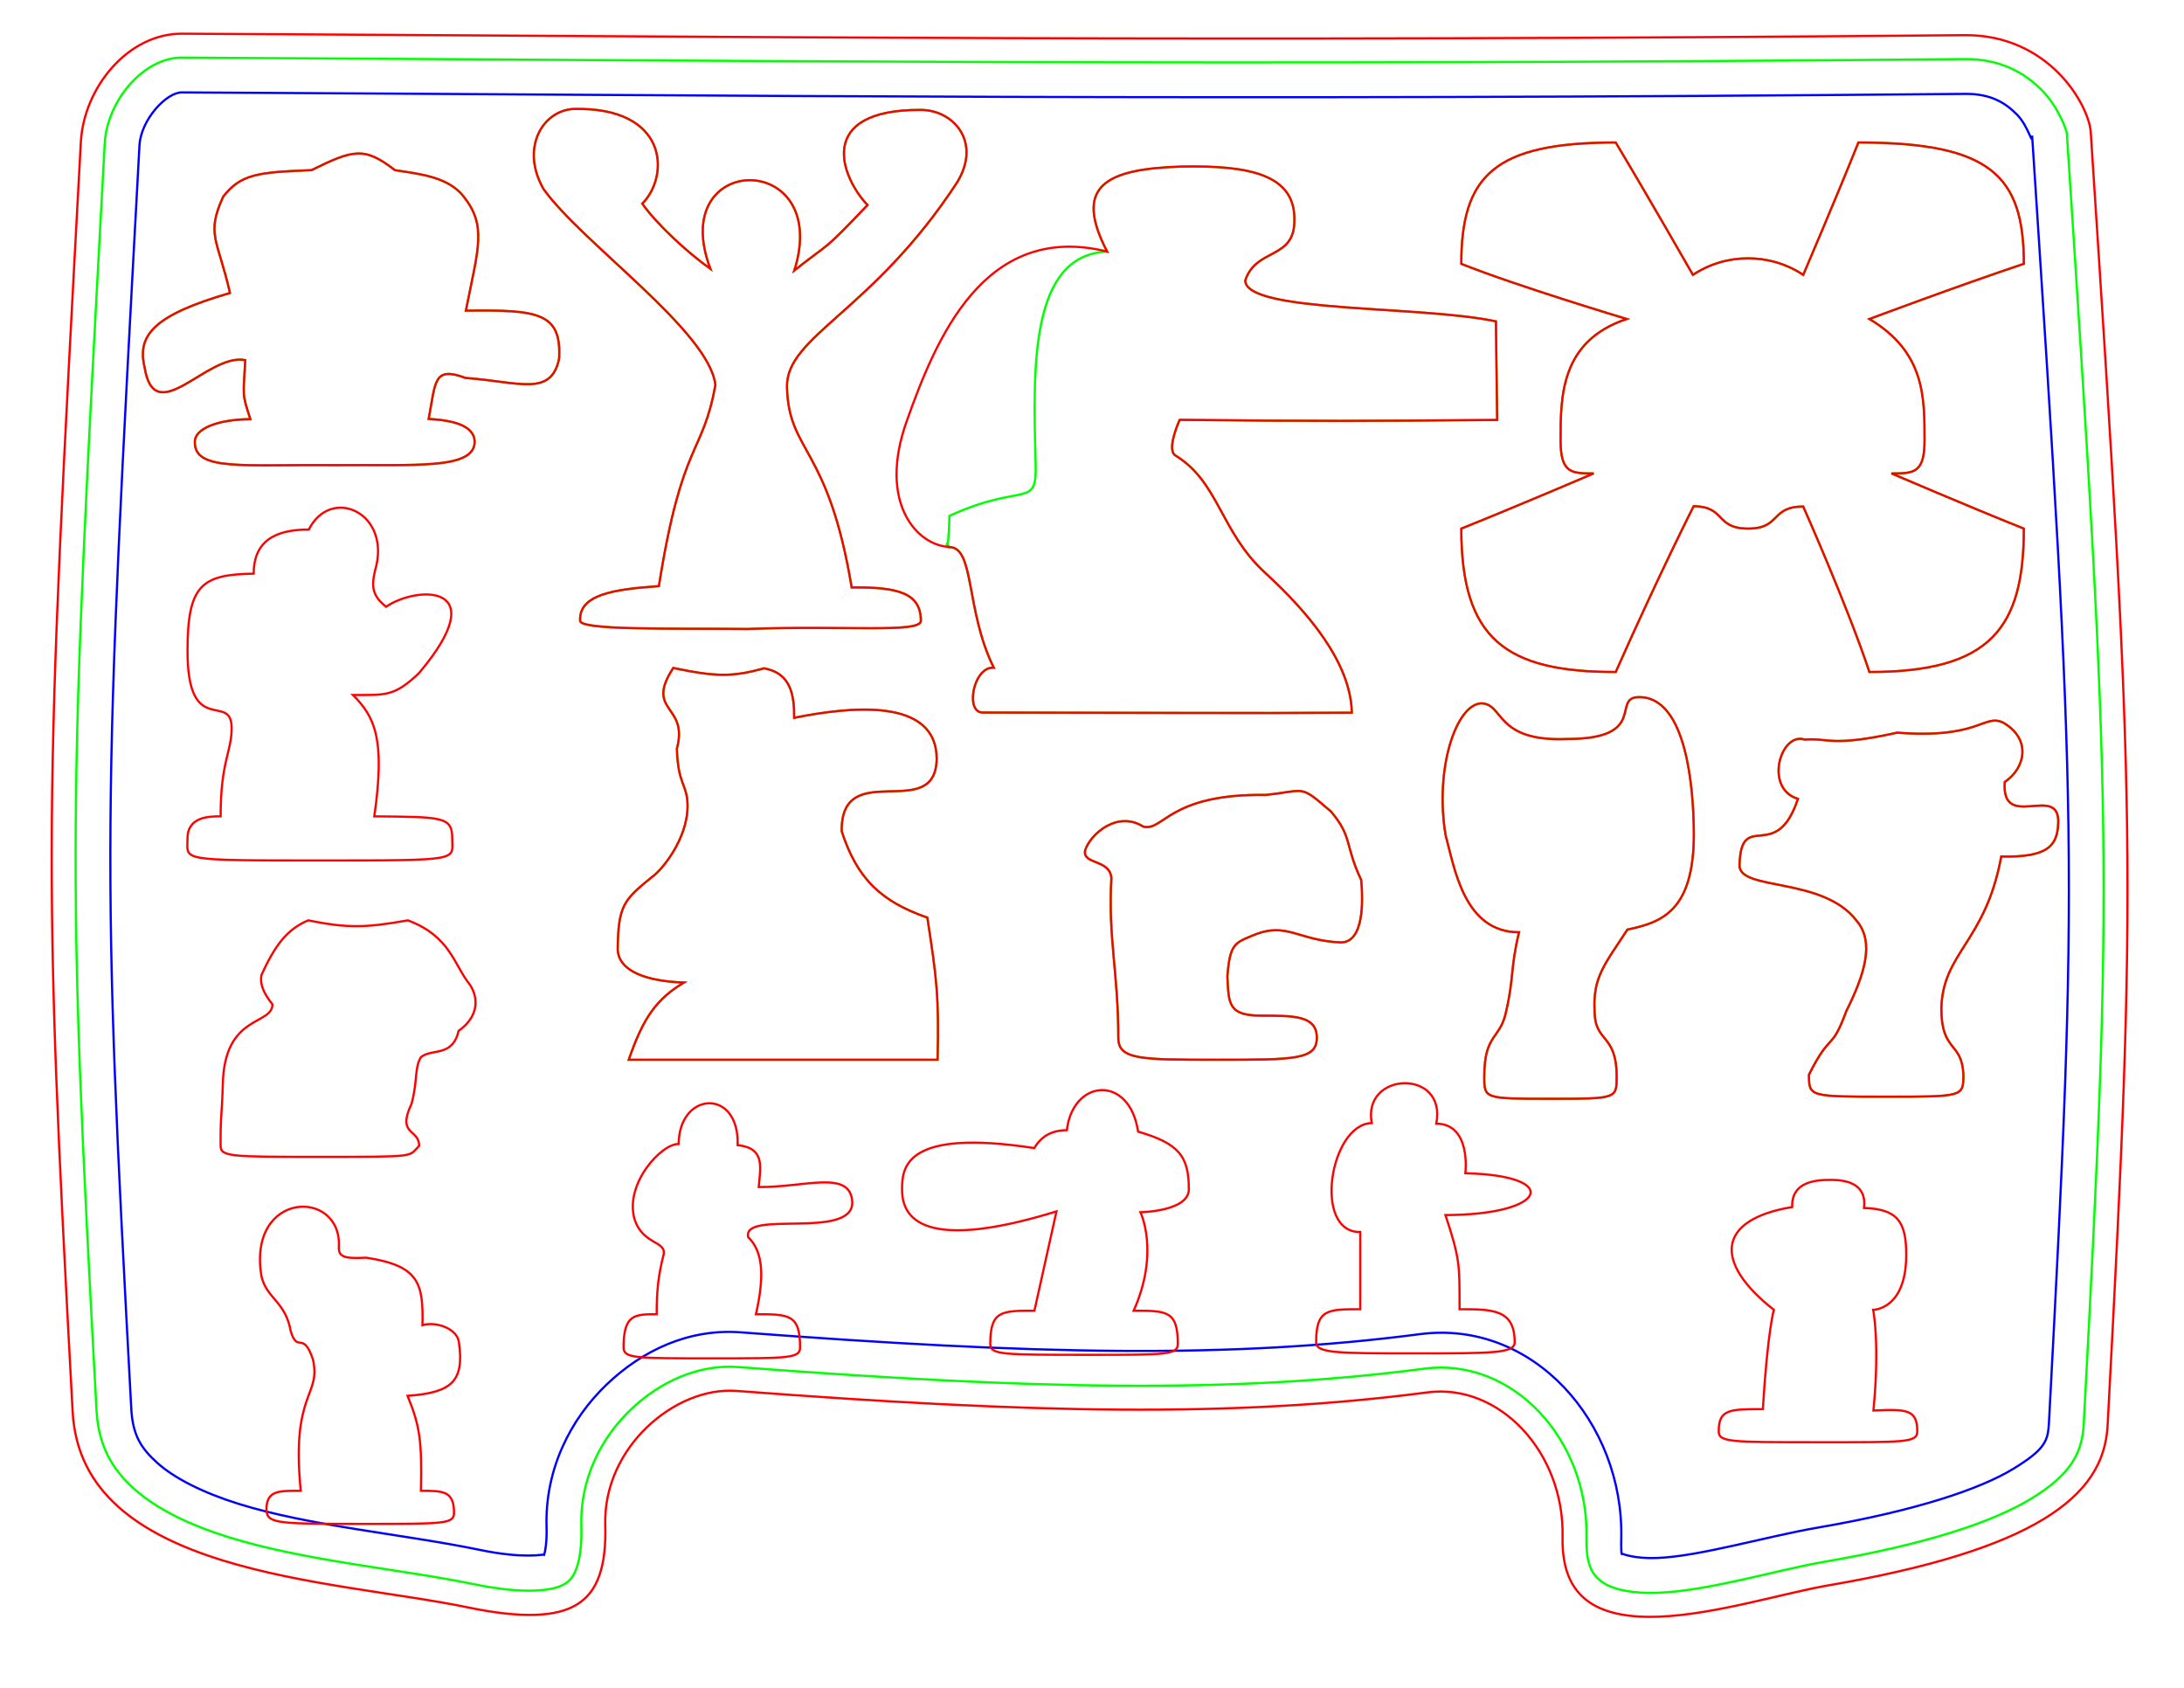
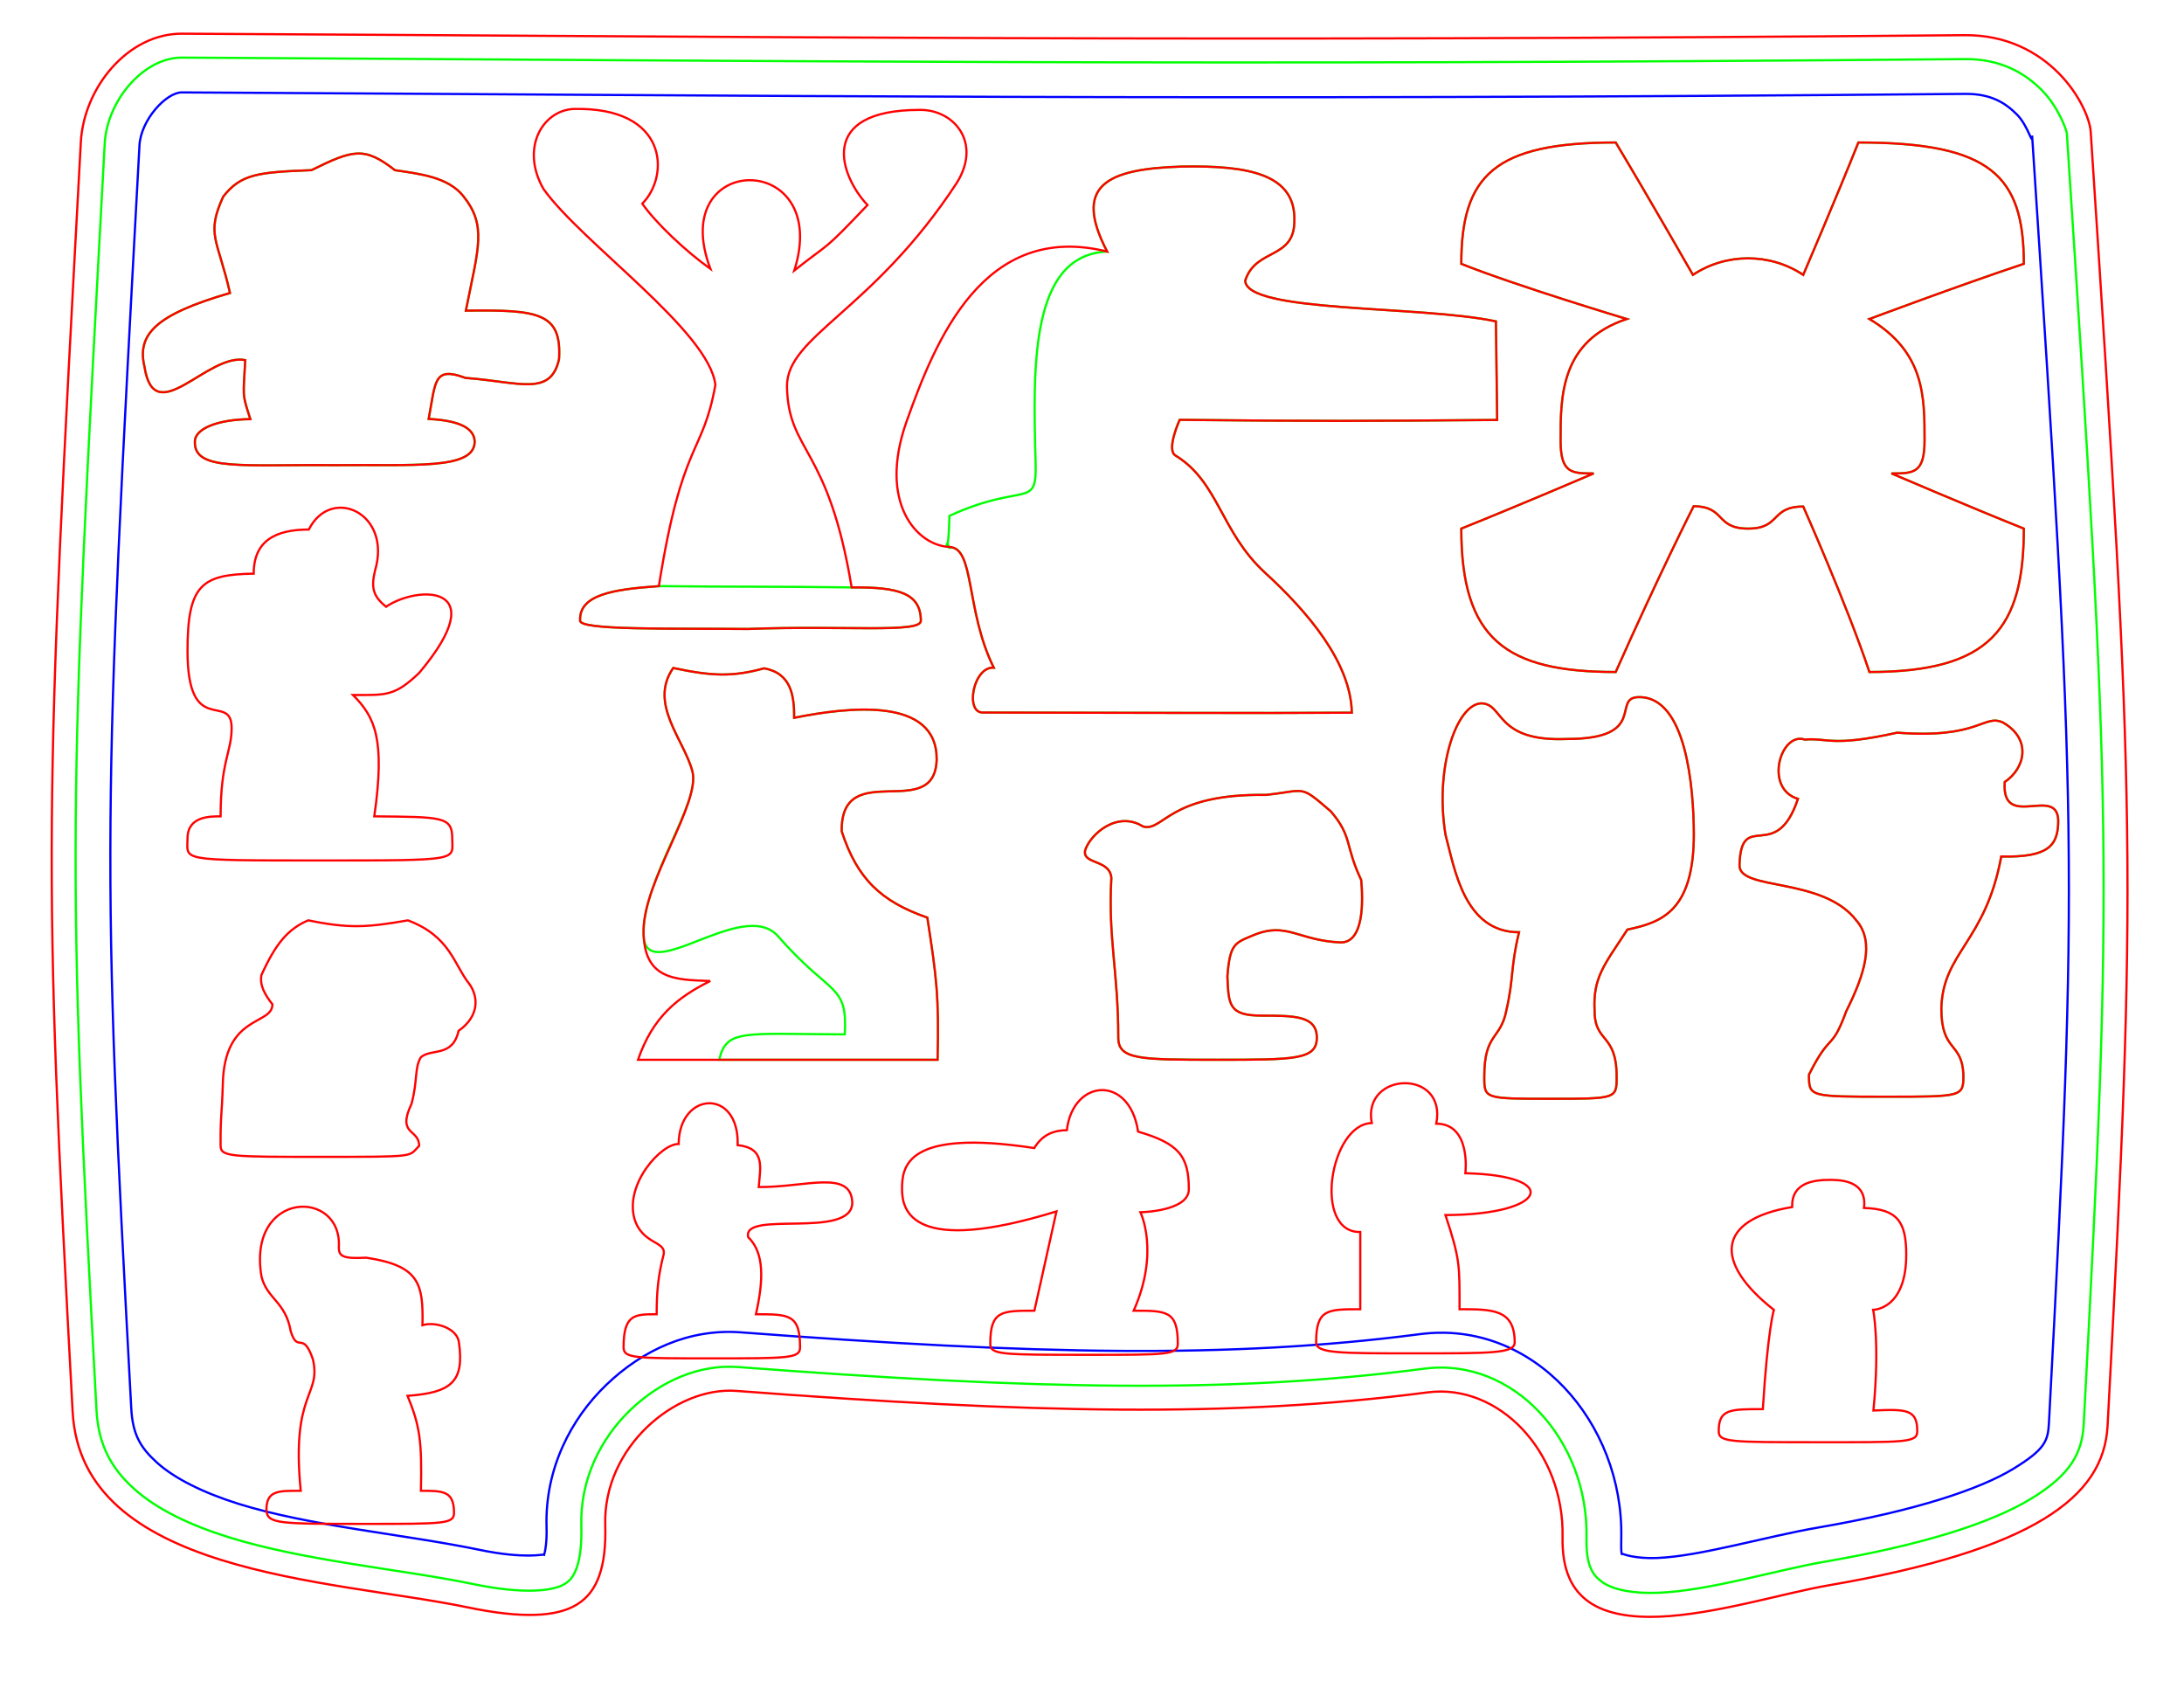
<svg xmlns="http://www.w3.org/2000/svg" width="1056" height="816" id="svg2985" version="1.1" style="enable-background:new">
  <defs id="defs2987">
    <filter style="color-interpolation-filters:sRGB" id="filter5322">
      <feBlend mode="lighten" in2="BackgroundImage" id="feBlend5324" />
    </filter>
  </defs>
  <g id="layer3" style="display:inline">
    <text xml:space="preserve" style="font-style:normal;font-variant:normal;font-weight:normal;font-stretch:normal;font-size:12.8px;line-height:0%;font-family:Helvetica;-inkscape-font-specification:'Helvetica, Normal';text-align:start;letter-spacing:0px;word-spacing:0px;writing-mode:lr-tb;text-anchor:start;fill:#000000;fill-opacity:1;stroke:none;stroke-width:1.067px;stroke-linecap:butt;stroke-linejoin:miter;stroke-opacity:1" x="105.6" y="163.2" id="text5079">
      <tspan id="tspan5081" x="105.6" y="163.2" style="font-size:16px;line-height:1.25;stroke-width:1.067px"> </tspan>
    </text>
    <path style="fill:none;fill-rule:evenodd;stroke:#0000ff;stroke-width:1px;stroke-linecap:butt;stroke-linejoin:miter;stroke-opacity:1" id="path4191" d="M 526.08,-102.551 C 506.489,-101.96 476.865,-93.292 452.797,-89.373 408.151,-82.103 379.313,-72.488 364.48,-63.629 349.648,-54.77 348.615,-50.924 348.109,-42.762 332.531,208.873 333.053,228.898 350.65,539.67 350.337,534.143 352.199,543.912 357.459,549.273 362.719,554.635 369.212,558.79 380.791,558.785 721.155,558.649 929.712,562.878 1187.918,566.502 1194.89,566.6 1206.549,554.262 1207.275,542.715 1226.447,237.949 1227.307,221.471 1215.984,-28.775 1215.446,-40.676 1212.004,-46.634 1204.389,-53.607 1196.774,-60.581 1183.884,-67.265 1167.748,-72.459 1135.477,-82.846 1092.719,-86.878 1058.66,-94.258 1038.676,-98.588 1030,-96.413 1029.656,-96.615 1029.139,-94.92 1028.351,-90.813 1028.49,-84.023 1029.025,-57.869 1017.062,-35.243 1000.773,-19.93 984.485,-4.616 963.335,5.173 939.758,3.18 806.843,-8.058 718.342,-10.773 632.465,-0.314 581.127,5.936 540.598,-41.15 542.133,-93.373 542.411,-102.851 541.746,-100.413 541.559,-100.545 541.371,-100.677 535.876,-102.846 526.08,-102.551 Z" transform="matrix(-1.068259,0.00932256,-0.00932256,-1.068259,1362.178,638.7709)" />
  </g>
  <g id="layer2" style="display:inline">
    <path style="fill:none;stroke:#00ff00;stroke-width:1.067px;stroke-linecap:butt;stroke-linejoin:miter;stroke-opacity:1" d="M 653.636,344.544 C 605.241,344.886 544.309,344.517 475.116,344.474 466.497,344.469 470.615,322.169 480.502,322.783 466.774,294.972 471.012,263.306 458.913,264.787 456.562,257.518 458.408,274.461 459.091,249.377 495.544,232.722 501.378,246.707 500.736,223.686 499.425,176.774 498.126,123.293 535.331,121.612 518.733,89.757 534.797,81.673 571.236,80.523 604.099,79.874 626.356,84.325 625.873,106.568 625.924,125.699 607.313,119.691 602.107,135.59 602.217,151.295 686.659,147.565 723.309,155.365 L 723.91,203.02 C 661.313,203.563 634.834,203.675 570.399,202.961 570.399,202.961 563.778,217.404 568.335,220.192 589.397,233.077 590.07,257.056 611.736,276.937 632.388,295.887 653.137,320.262 653.636,344.544 Z" id="path3892-3" />
-     <path style="fill:none;stroke:#00ff00;stroke-width:1.067px;stroke-linecap:butt;stroke-linejoin:miter;stroke-opacity:1" d="M 304.009,512.348 C 311.12,491.726 317.549,482.953 330.676,475.015 313.638,474.42 299.14,470.031 298.676,459.015 298.951,437.774 301.501,435.187 315.058,424.128 319.905,420.913 332.454,405.681 332.454,389.681 332.454,379.015 327.757,379.737 327.298,361.906 333.134,340.378 311.571,344.459 325.521,322.935 346.368,327.239 353.919,327.36 369.502,323.091 382.662,325.526 384.009,336.348 384.009,347.015 410.676,341.681 453.041,336.854 452.907,367.108 452.135,398.205 406.448,365.695 406.986,401.909 414.454,424.855 425.981,435.823 448.39,443.619 452.848,472.695 454.071,481.188 453.343,512.348 394.676,512.348 357.343,512.348 304.009,512.348 Z" id="path3947-7" />
    <path style="fill:none;stroke:#00ff00;stroke-width:1.067px;stroke-linecap:butt;stroke-linejoin:miter;stroke-opacity:1" d="M 161.358,224.883 C 117.759,224.467 93.876,227.904 94.232,213.639 94.07,207.219 105.317,202.77 121.051,202.632 116.98,189.988 117.634,192.315 118.587,174.084 100.256,170.501 74.763,208.337 69.876,177.373 66.223,161.897 74.629,152.275 111.209,141.639 105.274,115.519 99.507,113.553 107.921,95.062 116.458,84.184 124.558,83.243 150.587,82.262 170.879,72.255 176.244,70.818 190.943,82.262 202.78,84.07 216.524,85.448 224.009,94.795 235.51,109.155 231.314,119.698 225.254,150.173 260.631,149.692 271.607,151.266 270.32,173.551 266.346,191.935 251.098,184.608 225.076,182.706 209.547,176.917 210.679,184.407 207.283,202.513 218.581,203.189 229.392,205.474 229.52,213.639 229.246,227.25 199.973,224.475 161.358,224.883 Z" id="path3953-2" />
-     <path style="fill:none;stroke:#00ff00;stroke-width:1.067px;stroke-linecap:butt;stroke-linejoin:miter;stroke-opacity:1" d="M 361.572,304.074 C 324.17,303.725 279.568,304.814 280.502,299.915 280.025,287.552 296.362,284.898 318.58,283.364 329.89,212.146 339.763,220.505 345.906,186.067 342.918,160.057 281.322,117.426 262.809,91.377 251.606,71.821 262.134,53.62 277.124,52.673 323.296,51.484 323.903,85.062 310.57,98.446 316.869,107.511 331.137,121.141 343.498,129.973 321.913,72.963 402.552,72.407 384.07,130.77 402.305,116.306 397.1,122.625 419.461,99.129 406.42,85.342 394.334,53.034 444.938,53.126 461.187,53.017 474.799,68.795 462.685,88.316 421.99,150.518 380.531,162.301 380.52,186.735 381.132,219.084 400.386,214.981 411.794,283.989 434.837,283.755 445.247,286.923 445.256,300.179 445.066,306.176 408.301,302.313 361.572,304.074 Z" id="path3955-2" />
+     <path style="fill:none;stroke:#00ff00;stroke-width:1.067px;stroke-linecap:butt;stroke-linejoin:miter;stroke-opacity:1" d="M 361.572,304.074 C 324.17,303.725 279.568,304.814 280.502,299.915 280.025,287.552 296.362,284.898 318.58,283.364 358.793,283.806 371.901,283.461 411.794,283.989 434.837,283.755 445.247,286.923 445.256,300.179 445.066,306.176 408.301,302.313 361.572,304.074 Z" id="path3955-2" />
    <path style="fill:none;stroke:#00ff00;stroke-width:1.067px;stroke-linecap:butt;stroke-linejoin:miter;stroke-opacity:1" d="M 588.714,512.344 C 551.381,512.344 540.714,512.344 540.714,501.677 540.717,470.003 535.722,453.475 537.369,424.501 536.717,415.271 523.109,418.094 524.714,411.011 527.248,403.227 540.241,391.773 552.694,399.569 562.658,402.271 564.759,383.622 612.112,384.294 631.973,382.191 628.102,379.057 643.522,392.301 654.006,404.566 650.161,408.535 658.165,425.423 659.032,434.777 659.761,455.864 648.131,455.62 627.571,454.689 622.129,445.415 605.998,452.15 597.181,455.831 594.679,456.087 593.469,472.019 594.047,485.677 594.047,491.011 610.047,491.011 625.813,491.044 636.714,491.011 636.714,501.677 636.714,512.344 626.047,512.344 588.714,512.344 Z" id="path3957-9" />
    <path style="fill:none;stroke:#00ff00;stroke-width:1.067px;stroke-linecap:butt;stroke-linejoin:miter;stroke-opacity:1" d="M 749.676,531.206 C 717.676,531.206 717.676,531.206 717.676,520.539 717.676,499.206 725.567,502.815 728.343,488.539 732.013,472.628 730.274,468.144 734.484,450.703 707.817,450.703 703.254,419.456 698.964,403.708 693.631,371.708 704.007,340.925 715.98,340.042 727.28,339.862 722.55,358.678 757.464,357.264 797.531,357.34 778.803,336.983 792.536,337.025 815.47,336.907 818.911,380.972 819.009,403.206 819.009,440.539 803.418,445.946 786.879,449.408 775.851,466.331 770.194,472.365 771.009,488.539 771.009,504.539 781.676,499.206 781.676,520.539 781.676,531.206 781.676,531.206 749.676,531.206 Z" id="path3959-8" />
    <path id="path3961-7" d="M 874.676,519.539 C 885.343,498.206 885.343,508.872 892.738,488.804 901.343,471.539 906.676,455.539 897.641,445.057 881.261,423.664 840.494,430.89 841.088,418.145 841.875,390.7 858.676,418.206 869.343,386.206 852.747,381.192 861.01,353.612 872.638,357.546 883.937,356.611 885.274,361.308 917.343,354.206 957.033,357.298 959.176,345.069 968.384,349.26 982.267,357.061 979.489,371.2 969.33,378.059 967.592,402.245 995.764,378.584 995.19,397.65 994.858,408.705 990.497,414.626 967.638,414.077 960.009,455.539 939.349,460.299 938.676,487.539 938.676,508.872 948.65,503.368 949.343,519.539 949.343,530.206 949.343,530.206 912.009,530.206 874.676,530.206 874.676,530.206 874.676,519.539 Z" style="fill:none;stroke:#00ff00;stroke-width:1.067px;stroke-linecap:butt;stroke-linejoin:miter;stroke-opacity:1" />
    <path style="fill:none;stroke:#00ff00;stroke-width:1.067px;stroke-linecap:butt;stroke-linejoin:miter;stroke-opacity:1" d="M 706.565,255.549 C 733.232,244.882 770.565,228.882 770.565,228.882 759.898,228.882 754.565,228.882 754.565,212.882 754.565,191.549 754.565,164.882 786.565,154.215 786.565,154.215 733.232,138.215 706.565,127.549 706.565,84.882 722.565,68.882 781.232,68.882 797.232,95.549 818.565,132.882 818.565,132.882 834.565,122.215 855.898,122.215 871.898,132.882 871.898,132.882 887.898,95.549 898.565,68.882 962.565,68.882 978.565,84.882 978.565,127.549 946.565,138.215 903.898,154.215 903.898,154.215 930.565,170.215 930.565,191.549 930.565,212.882 930.565,228.882 925.232,228.882 914.565,228.882 914.565,228.882 951.898,244.882 978.565,255.549 978.565,303.549 962.565,324.882 903.898,324.882 893.232,292.882 871.898,244.882 871.898,244.882 855.898,244.882 861.232,255.549 845.232,255.549 829.232,255.549 834.565,244.882 818.909,244.732 818.909,244.732 802.565,276.882 781.232,324.882 727.898,324.882 706.565,308.882 706.565,255.549 Z" id="path3963-5" />
    <path style="display:inline;fill:none;fill-rule:evenodd;stroke:#00ff00;stroke-width:1px;stroke-linecap:butt;stroke-linejoin:miter;stroke-opacity:1;enable-background:new" id="path4187" d="M 525.605,-118.293 C 502.55,-117.597 472.094,-108.473 450.266,-104.918 404.623,-97.485 374.237,-87.801 356.404,-77.15 338.572,-66.5 333.198,-56.811 332.389,-43.736 316.805,207.98 317.327,229.762 334.926,540.561 334.99,541.701 338.517,552.457 346.217,560.305 353.917,568.152 364.809,574.542 380.797,574.535 721.028,574.399 929.438,578.623 1187.697,582.248 1205.031,582.491 1221.776,563.072 1222.994,543.703 1242.167,238.925 1243.045,220.834 1231.719,-29.486 1231.002,-45.321 1225.158,-55.942 1215.023,-65.223 1204.889,-74.503 1189.963,-81.854 1172.572,-87.451 1137.791,-98.647 1094.283,-102.654 1061.996,-109.65 1039.012,-114.631 1025.692,-113.148 1020.553,-110.006 1017.983,-108.435 1016.449,-106.658 1014.979,-102.607 1013.508,-98.557 1012.57,-92.215 1012.744,-83.701 1013.176,-62.567 1003.483,-44.093 989.986,-31.404 976.49,-18.716 958.948,-11.003 941.086,-12.514 807.8,-23.783 718.054,-26.604 630.562,-15.949 590.409,-11.059 556.582,-48.908 557.875,-92.91 558.255,-105.857 555.251,-110.166 550.625,-113.422 545.999,-116.678 537.133,-118.641 525.605,-118.293 Z" transform="matrix(-1.068259,0.00932256,-0.00932256,-1.068259,1362.178,638.7709)" />
+     <path transform="translate(0,-240)" id="path4326" d="M 347.734,752.356 C 351.31,737.39 359.281,739.888 408.47,740.082 409.851,715.212 401.749,721.899 376.273,692.707 359.212,673.156 311.423,718.345 311.167,691.54 310.91,664.735 338.801,628.232 334.789,612.914 330.777,597.596 313.494,580.245 325.511,562.942 344.069,566.853 353.91,567.367 369.492,563.099 382.652,565.534 384,576.356 384,587.022 410.667,581.689 453.032,576.862 452.897,607.116 452.125,638.213 406.439,605.702 406.976,641.916 414.445,664.862 425.971,675.831 448.381,683.627 452.839,712.703 454.061,721.195 453.333,752.356 Z" style="display:inline;fill:none;stroke:#00ff00;stroke-width:1.056;stroke-linecap:butt;stroke-linejoin:miter;stroke-miterlimit:4;stroke-dasharray:none;stroke-opacity:1;enable-background:new" />
  </g>
  <g id="layer1" transform="translate(0,-240)" style="display:inline">
    <path style="fill:none;stroke:#ff0000;stroke-width:1.056;stroke-linecap:butt;stroke-linejoin:miter;stroke-miterlimit:4;stroke-dasharray:none;stroke-opacity:1" d="M 653.627,584.552 C 605.232,584.893 544.3,584.525 475.107,584.481 466.488,584.476 470.605,562.176 480.493,562.791 466.764,534.979 471.48,504.94 459.029,504.42 443.332,503.764 424.403,483.007 438.359,443.74 452.316,404.474 475.611,346.871 535.321,361.619 518.723,329.765 534.788,321.68 571.227,320.531 604.09,319.882 626.347,324.333 625.864,346.575 625.915,365.706 607.303,359.699 602.098,375.598 602.208,391.302 686.649,387.572 723.3,395.373 L 723.9,443.028 C 661.304,443.57 634.825,443.683 570.389,442.969 570.389,442.969 563.769,457.412 568.326,460.2 589.387,473.084 590.061,497.064 611.727,516.945 632.378,535.894 653.128,560.269 653.627,584.552 Z" id="path3892" />
    <path style="fill:none;stroke:#ff0000;stroke-width:1.056;stroke-linecap:butt;stroke-linejoin:miter;stroke-miterlimit:4;stroke-dasharray:none;stroke-opacity:1" d="M 526.819,895 C 484.152,895 478.819,895 478.819,889.667 478.819,873.667 484.152,873.667 500.152,873.667 L 510.819,825.667 C 441.485,847 436.152,825.667 436.152,815 436.152,804.333 437.574,785.489 500.094,795.04 504.096,788.363 509.631,786.495 515.841,786.371 518.776,761.509 546.168,759.391 550.285,787.087 570.093,792.868 574.819,799 574.819,815 574.819,825.667 551.411,826.069 551.411,826.069 551.411,826.069 560.842,845.186 548.152,873.667 564.152,873.667 569.485,873.667 569.485,889.667 569.485,895 564.152,895 526.819,895 Z" id="path3894" />
    <path style="fill:none;stroke:#ff0000;stroke-width:1.056;stroke-linecap:butt;stroke-linejoin:miter;stroke-miterlimit:4;stroke-dasharray:none;stroke-opacity:1" d="M 636.378,888.956 C 636.378,872.956 641.711,872.956 657.711,872.956 657.711,856.956 657.711,846.289 657.711,835.622 634.612,836.026 643.015,783.378 663.268,782.953 658.487,757.881 699.792,756.528 694.454,783.249 711.479,783.26 708.531,807.208 708.531,807.208 755.499,808.318 748.167,827.341 698.901,827.427 706.042,849.04 705.711,851.622 705.711,872.956 721.711,872.956 732.378,872.956 732.378,888.956 732.378,894.289 721.711,894.289 684.378,894.289 647.044,894.289 636.378,894.289 636.378,888.956 Z" id="path3896" />
    <path id="path3922" d="M 301.511,891.378 C 301.511,875.378 306.844,875.378 317.511,875.378 317.511,864.711 318.161,857.02 320.891,846.437 322.127,839.845 310.694,841.811 306.781,829.304 301.951,812.244 319.903,792.757 328.14,793.09 328.311,767.55 357.522,765.876 356.667,793.625 370.137,795.058 367.621,804.29 366.858,813.884 389.503,814.087 411.512,805.19 412.105,821.464 411.836,839.461 358.646,824.775 361.762,838.103 369.6,845.689 369.244,858.667 365.511,875.378 381.511,875.378 386.844,875.378 386.844,891.378 386.844,896.711 381.511,896.711 344.178,896.711 306.844,896.711 301.511,896.711 301.511,891.378 Z" style="fill:none;stroke:#ff0000;stroke-width:1.056;stroke-linecap:butt;stroke-linejoin:miter;stroke-miterlimit:4;stroke-dasharray:none;stroke-opacity:1" />
    <path style="fill:none;stroke:#ff0000;stroke-width:1.056;stroke-linecap:butt;stroke-linejoin:miter;stroke-miterlimit:4;stroke-dasharray:none;stroke-opacity:1" d="M 128.819,970.268 C 128.688,960.372 134.748,960.735 145.414,960.735 140.629,912.671 155.494,915.118 151.281,897.106 146.376,882.861 144.004,894.718 140.557,883.547 138.092,869.234 128.971,867.907 126.427,857.069 119.45,815.357 165.592,814.425 163.832,843.057 163.821,847.349 165.81,848.654 177.055,848.035 202.592,851.919 204.73,860.296 204.272,880.668 210.847,878.713 221.215,882.302 221.913,889.096 224.54,907.838 218.425,913.311 197.06,914.818 203.027,929.444 204.057,936.642 203.524,960.735 214.191,960.735 219.524,960.735 219.524,971.402 219.524,976.735 214.748,976.735 177.414,976.735 134.748,976.735 129.414,976.735 128.819,970.268 Z" id="path3943" />
    <path id="path3945" d="M 879.029,937.252 C 836.363,937.252 831.029,937.252 831.029,931.919 831.029,921.252 836.363,921.252 852.363,921.252 854.714,882.998 857.696,873.252 857.696,873.252 828.532,850.349 829.905,829.632 866.533,823.556 866.196,811.871 876.531,810.322 885.715,810.419 893.273,810.499 902.691,812.566 901.284,823.995 917.429,824.541 921.696,830.586 921.696,846.586 921.696,873.252 905.696,873.252 905.696,873.252 905.696,873.252 909.021,888.911 905.835,921.917 921.696,921.252 927.029,921.252 927.029,931.919 927.029,937.482 921.696,937.252 879.029,937.252 Z" style="fill:none;stroke:#ff0000;stroke-width:1.056;stroke-linecap:butt;stroke-linejoin:miter;stroke-miterlimit:4;stroke-dasharray:none;stroke-opacity:1" />
-     <path style="fill:none;stroke:#ff0000;stroke-width:1.056;stroke-linecap:butt;stroke-linejoin:miter;stroke-miterlimit:4;stroke-dasharray:none;stroke-opacity:1" d="M 304,752.356 C 311.111,731.733 317.539,722.961 330.667,715.022 313.628,714.427 299.131,710.039 298.667,699.022 298.942,677.782 301.492,675.195 315.049,664.136 319.895,660.921 332.444,645.689 332.444,629.689 332.444,619.022 327.747,619.744 327.289,601.914 333.125,580.385 311.562,584.466 325.511,562.942 346.358,567.247 353.91,567.367 369.492,563.099 382.652,565.534 384,576.356 384,587.022 410.667,581.689 453.032,576.862 452.897,607.116 452.125,638.213 406.439,605.702 406.976,641.916 414.445,664.862 425.971,675.831 448.381,683.627 452.839,712.703 454.061,721.195 453.333,752.356 394.667,752.356 357.333,752.356 304,752.356 Z" id="path3947" />
+     <path style="fill:none;stroke:#ff0000;stroke-width:1.056;stroke-linecap:butt;stroke-linejoin:miter;stroke-miterlimit:4;stroke-dasharray:none;stroke-opacity:1" d="M 308.49,752.356 C 315.601,731.733 327.461,722.211 343.417,714.272 326.378,713.677 311.037,713.727 311.167,689.772 311.296,665.818 338.801,628.232 334.789,612.914 330.777,597.596 313.494,580.245 325.511,562.942 344.069,566.853 353.91,567.367 369.492,563.099 382.652,565.534 384,576.356 384,587.022 410.667,581.689 453.032,576.862 452.897,607.116 452.125,638.213 406.439,605.702 406.976,641.916 414.445,664.862 425.971,675.831 448.381,683.627 452.839,712.703 454.061,721.195 453.333,752.356 Z" id="path3947" />
    <path style="fill:none;stroke:#ff0000;stroke-width:1.056;stroke-linecap:butt;stroke-linejoin:miter;stroke-miterlimit:4;stroke-dasharray:none;stroke-opacity:1" d="M 154.667,799.289 C 112,799.289 106.667,799.289 106.667,793.956 106.524,779.775 107.316,779.037 107.733,764.225 108.431,730.175 131.647,735.918 131.733,725.558 128.043,720.877 125.497,716.362 126.4,711.425 133.146,696.521 139.086,689.139 149.051,684.941 168.803,689.001 177.519,688.38 197.227,684.956 217.772,692.674 219.411,706.313 226.933,715.692 231.122,721.514 232.188,730.952 221.723,738.391 218.825,751.291 208.597,746.713 203.467,751.158 200.321,756.562 202.046,762.109 198.992,773.627 191.682,789.041 202.653,785.558 202.667,793.956 197.333,799.289 202.667,799.289 154.667,799.289 Z" id="path3949" />
    <path style="fill:none;stroke:#ff0000;stroke-width:1.056;stroke-linecap:butt;stroke-linejoin:miter;stroke-miterlimit:4;stroke-dasharray:none;stroke-opacity:1" d="M 154.667,656 C 85.333,656 90.667,656 90.667,645.333 90.667,634.667 101.333,634.667 106.667,634.667 106.667,608 111.995,603.607 112,592 112,574.114 90.667,597.333 90.667,554.667 90.667,522.667 97.513,517.757 122.667,517.333 122.667,501.333 133.333,496 149.333,496 160,474.667 189.647,487.899 181.333,515.869 179.378,524.089 180.312,528.19 186.667,533.333 201.684,523.066 239.283,521.815 202.667,565.333 190.669,576.769 186.667,576 170.667,576 181.333,586.667 186.311,597.333 180.978,634.667 213.689,635.022 218.667,634.667 218.667,645.333 218.667,656 224,656 154.667,656 Z" id="path3951" />
    <path style="fill:none;stroke:#ff0000;stroke-width:1.056;stroke-linecap:butt;stroke-linejoin:miter;stroke-miterlimit:4;stroke-dasharray:none;stroke-opacity:1" d="M 161.349,464.89 C 117.749,464.474 93.867,467.911 94.222,453.647 94.061,447.227 105.308,442.777 121.041,442.64 116.971,429.996 117.625,432.322 118.578,414.091 100.246,410.509 74.754,448.344 69.867,417.38 66.213,401.905 74.62,392.283 111.2,381.647 105.265,355.526 99.497,353.561 107.911,335.069 116.449,324.191 124.548,323.25 150.578,322.269 170.87,312.263 176.234,310.825 190.933,322.269 202.771,324.077 216.515,325.456 224,334.803 235.5,349.162 231.304,359.706 225.244,390.18 260.621,389.7 271.597,391.273 270.311,413.558 266.337,431.943 251.088,424.615 225.067,422.714 209.537,416.925 210.67,424.415 207.274,442.521 218.571,443.196 229.382,445.482 229.511,453.647 229.237,467.258 199.963,464.482 161.349,464.89 Z" id="path3953" />
    <path style="fill:none;stroke:#ff0000;stroke-width:1.056;stroke-linecap:butt;stroke-linejoin:miter;stroke-miterlimit:4;stroke-dasharray:none;stroke-opacity:1" d="M 361.563,544.082 C 324.161,543.733 279.559,544.822 280.492,539.922 280.015,527.559 296.352,524.905 318.571,523.372 329.881,452.154 339.754,460.513 345.896,426.074 342.908,400.064 281.313,357.434 262.8,331.384 251.596,311.829 262.125,293.628 277.115,292.681 323.286,291.491 323.894,325.069 310.56,338.453 316.86,347.519 331.128,361.148 343.488,369.98 321.904,312.97 402.543,312.415 384.061,370.777 402.295,356.314 397.09,362.633 419.452,339.137 406.41,325.349 394.325,293.042 444.929,293.133 461.178,293.024 474.79,308.803 462.675,328.324 421.98,390.526 380.522,402.309 380.511,426.742 381.123,459.092 400.377,454.988 411.785,523.997 434.828,523.762 445.238,526.93 445.246,540.186 445.057,546.183 408.292,542.321 361.563,544.082 Z" id="path3955" />
    <path style="fill:none;stroke:#ff0000;stroke-width:1.056;stroke-linecap:butt;stroke-linejoin:miter;stroke-miterlimit:4;stroke-dasharray:none;stroke-opacity:1" d="M 588.705,752.352 C 551.371,752.352 540.705,752.352 540.705,741.685 540.708,710.011 535.713,693.483 537.36,664.509 536.708,655.278 523.099,658.102 524.705,651.018 527.239,643.235 540.232,631.78 552.685,639.577 562.649,642.278 564.75,623.63 612.103,624.301 631.963,622.199 628.093,619.065 643.513,632.308 653.997,644.573 650.152,648.543 658.156,665.431 659.023,674.785 659.752,695.871 648.122,695.627 627.562,694.697 622.12,685.423 605.989,692.157 597.172,695.838 594.669,696.095 593.46,712.027 594.038,725.685 594.038,731.018 610.038,731.018 625.804,731.051 636.705,731.018 636.705,741.685 636.705,752.352 626.038,752.352 588.705,752.352 Z" id="path3957" />
    <path style="fill:none;stroke:#ff0000;stroke-width:1.056;stroke-linecap:butt;stroke-linejoin:miter;stroke-miterlimit:4;stroke-dasharray:none;stroke-opacity:1" d="M 749.667,771.213 C 717.667,771.213 717.667,771.213 717.667,760.547 717.667,739.213 725.557,742.822 728.333,728.547 732.004,712.636 730.265,708.152 734.475,690.71 707.808,690.71 703.245,659.463 698.955,643.716 693.621,611.716 703.998,580.932 715.971,580.05 727.27,579.87 722.541,598.685 757.454,597.272 797.522,597.347 778.793,576.99 792.527,577.033 815.461,576.915 818.902,620.979 819,643.213 819,680.547 803.409,685.954 786.87,689.416 775.842,706.339 770.185,712.373 771,728.547 771,744.547 781.667,739.213 781.667,760.547 781.667,771.213 781.667,771.213 749.667,771.213 Z" id="path3959" />
    <path id="path3961" d="M 874.667,759.547 C 885.333,738.213 885.333,748.88 892.729,728.811 901.333,711.547 906.667,695.547 897.631,685.065 881.251,663.672 840.484,670.898 841.079,658.153 841.866,630.707 858.667,658.213 869.333,626.213 852.738,621.2 861,593.619 872.628,597.553 883.928,596.619 885.264,601.315 917.333,594.213 957.023,597.306 959.166,585.076 968.374,589.267 982.257,597.069 979.48,611.208 969.321,618.066 967.582,642.253 995.755,618.591 995.181,637.658 994.848,648.712 990.487,654.633 967.629,654.085 960,695.547 939.34,700.307 938.667,727.547 938.667,748.88 948.641,743.375 949.333,759.547 949.333,770.213 949.333,770.213 912,770.213 874.667,770.213 874.667,770.213 874.667,759.547 Z" style="fill:none;stroke:#ff0000;stroke-width:1.056;stroke-linecap:butt;stroke-linejoin:miter;stroke-miterlimit:4;stroke-dasharray:none;stroke-opacity:1" />
    <path style="fill:none;stroke:#ff0000;stroke-width:1.056;stroke-linecap:butt;stroke-linejoin:miter;stroke-miterlimit:4;stroke-dasharray:none;stroke-opacity:1" d="M 706.556,495.556 C 733.222,484.89 770.556,468.89 770.556,468.89 759.889,468.89 754.556,468.89 754.556,452.89 754.556,431.556 754.556,404.89 786.556,394.223 786.556,394.223 733.222,378.223 706.556,367.556 706.556,324.89 722.556,308.89 781.222,308.89 797.222,335.556 818.556,372.89 818.556,372.89 834.556,362.223 855.889,362.223 871.889,372.89 871.889,372.89 887.889,335.556 898.556,308.89 962.556,308.89 978.556,324.89 978.556,367.556 946.556,378.223 903.889,394.223 903.889,394.223 930.556,410.223 930.556,431.556 930.556,452.89 930.556,468.89 925.222,468.89 914.556,468.89 914.556,468.89 951.889,484.89 978.556,495.556 978.556,543.556 962.556,564.89 903.889,564.89 893.222,532.89 871.889,484.89 871.889,484.89 855.889,484.89 861.222,495.556 845.222,495.556 829.222,495.556 834.556,484.89 818.9,484.74 818.9,484.74 802.556,516.89 781.222,564.89 727.889,564.89 706.556,548.89 706.556,495.556 Z" id="path3963" />
    <path style="display:inline;fill:none;fill-rule:evenodd;stroke:#ff0000;stroke-width:1px;stroke-linecap:butt;stroke-linejoin:miter;stroke-opacity:1;enable-background:new" id="path4180" d="M 525.279,-129.115 C 499.842,-128.348 468.814,-118.907 448.525,-115.604 402.199,-108.059 370.749,-98.328 350.854,-86.445 330.958,-74.563 322.602,-60.856 321.584,-44.404 305.997,207.368 306.518,230.355 324.117,541.172 324.441,546.896 329.111,558.33 338.488,567.887 347.865,577.444 361.784,585.369 380.803,585.361 720.942,585.225 929.25,589.449 1187.545,593.074 1212.002,593.418 1232.244,569.128 1233.801,544.383 1252.974,239.597 1253.862,220.395 1242.533,-29.977 1241.694,-48.515 1234.203,-62.34 1222.336,-73.207 1210.469,-84.074 1194.144,-91.882 1175.891,-97.758 1139.383,-109.509 1095.357,-113.5 1064.289,-120.232 1040.252,-125.441 1024.326,-125.003 1014.904,-119.242 1010.193,-116.362 1006.937,-112.186 1004.801,-106.303 1002.664,-100.419 1001.727,-92.826 1001.918,-83.48 1002.28,-65.798 994.147,-50.177 982.57,-39.293 970.993,-28.409 955.931,-22.123 941.998,-23.301 808.458,-34.591 717.856,-37.487 629.254,-26.697 596.789,-22.744 567.571,-54.242 568.697,-92.592 569.148,-107.924 564.534,-116.871 556.857,-122.275 549.181,-127.679 537.998,-129.499 525.279,-129.115 Z" transform="matrix(-1.068259,0.00932256,-0.00932256,-1.068259,1362.178,878.7709)" />
  </g>
  <g id="layer4" style="display:inline;filter:url(#filter5322)">
    <text xml:space="preserve" style="font-style:normal;font-variant:normal;font-weight:normal;font-stretch:normal;font-size:12.8px;line-height:0%;font-family:Helvetica;-inkscape-font-specification:'Helvetica, Normal';text-align:start;letter-spacing:0px;word-spacing:0px;writing-mode:lr-tb;text-anchor:start;display:inline;fill:#000000;fill-opacity:1;stroke:none;stroke-width:1.067px;stroke-linecap:butt;stroke-linejoin:miter;stroke-opacity:1" x="144.314" y="149.147" id="text5217">
      <tspan id="tspan5219" x="144.314" y="149.147" style="font-size:10.667px;line-height:1.25;stroke-width:1.067px">Mancubus</tspan>
    </text>
    <text xml:space="preserve" style="font-style:normal;font-variant:normal;font-weight:normal;font-stretch:normal;font-size:12.8px;line-height:0%;font-family:Helvetica;-inkscape-font-specification:'Helvetica, Normal';text-align:start;letter-spacing:0px;word-spacing:0px;writing-mode:lr-tb;text-anchor:start;display:inline;fill:#000000;fill-opacity:1;stroke:none;stroke-width:1.067px;stroke-linecap:butt;stroke-linejoin:miter;stroke-opacity:1" x="341.572" y="154.735" id="text5221">
      <tspan id="tspan5223" x="341.572" y="154.735" style="font-size:10.667px;line-height:1.25;stroke-width:1.067px">Arch-Vile</tspan>
    </text>
    <text xml:space="preserve" style="font-style:normal;font-variant:normal;font-weight:normal;font-stretch:normal;font-size:12.8px;line-height:0%;font-family:Helvetica;-inkscape-font-specification:'Helvetica, Normal';text-align:start;letter-spacing:0px;word-spacing:0px;writing-mode:lr-tb;text-anchor:start;display:inline;fill:#000000;fill-opacity:1;stroke:none;stroke-width:1.067px;stroke-linecap:butt;stroke-linejoin:miter;stroke-opacity:1" x="513.551" y="188.964" id="text5225">
      <tspan id="tspan5227" x="513.551" y="188.964" style="font-size:10.667px;line-height:1.25;stroke-width:1.067px">Cyberdemon</tspan>
    </text>
    <text xml:space="preserve" style="font-style:normal;font-variant:normal;font-weight:normal;font-stretch:normal;font-size:12.8px;line-height:0%;font-family:Helvetica;-inkscape-font-specification:'Helvetica, Normal';text-align:start;letter-spacing:0px;word-spacing:0px;writing-mode:lr-tb;text-anchor:start;display:inline;fill:#000000;fill-opacity:1;stroke:none;stroke-width:1.067px;stroke-linecap:butt;stroke-linejoin:miter;stroke-opacity:1" x="815.497" y="197.309" id="text5229">
      <tspan id="tspan5231" x="815.497" y="197.309" style="font-size:10.667px;line-height:1.25;stroke-width:1.067px">Arachnotron</tspan>
    </text>
    <text xml:space="preserve" style="font-style:normal;font-variant:normal;font-weight:normal;font-stretch:normal;font-size:12.8px;line-height:0%;font-family:Helvetica;-inkscape-font-specification:'Helvetica, Normal';text-align:start;letter-spacing:0px;word-spacing:0px;writing-mode:lr-tb;text-anchor:start;display:inline;fill:#000000;fill-opacity:1;stroke:none;stroke-width:1.067px;stroke-linecap:butt;stroke-linejoin:miter;stroke-opacity:1" x="883.157" y="406.964" id="text5253">
      <tspan id="tspan5255" x="883.157" y="406.964" style="font-size:10.667px;line-height:1.25;stroke-width:1.067px">Pain Elemental</tspan>
    </text>
    <text xml:space="preserve" style="font-style:normal;font-variant:normal;font-weight:normal;font-stretch:normal;font-size:12.8px;line-height:0%;font-family:Helvetica;-inkscape-font-specification:'Helvetica, Normal';text-align:start;letter-spacing:0px;word-spacing:0px;writing-mode:lr-tb;text-anchor:start;display:inline;fill:#000000;fill-opacity:1;stroke:none;stroke-width:1.067px;stroke-linecap:butt;stroke-linejoin:miter;stroke-opacity:1" x="731.997" y="403.137" id="text5249">
      <tspan id="tspan5251" x="731.997" y="403.137" style="font-size:10.667px;line-height:1.25;stroke-width:1.067px">Cacodemon</tspan>
    </text>
    <text xml:space="preserve" style="font-style:normal;font-variant:normal;font-weight:normal;font-stretch:normal;font-size:12.8px;line-height:0%;font-family:Helvetica;-inkscape-font-specification:'Helvetica, Normal';text-align:start;letter-spacing:0px;word-spacing:0px;writing-mode:lr-tb;text-anchor:start;display:inline;fill:#000000;fill-opacity:1;stroke:none;stroke-width:1.067px;stroke-linecap:butt;stroke-linejoin:miter;stroke-opacity:1" x="548.796" y="441.442" id="text5245">
      <tspan id="tspan5247" x="548.796" y="441.442" style="font-size:10.667px;line-height:1.25;stroke-width:1.067px">Lost Soul</tspan>
    </text>
    <text xml:space="preserve" style="font-style:normal;font-variant:normal;font-weight:normal;font-stretch:normal;font-size:12.8px;line-height:0%;font-family:Helvetica;-inkscape-font-specification:'Helvetica, Normal';text-align:start;letter-spacing:0px;word-spacing:0px;writing-mode:lr-tb;text-anchor:start;display:inline;fill:#000000;fill-opacity:1;stroke:none;stroke-width:1.067px;stroke-linecap:butt;stroke-linejoin:miter;stroke-opacity:1" x="335.127" y="425.025" id="text5241">
      <tspan id="tspan5243" x="335.127" y="425.025" style="font-size:10.667px;line-height:1.25;stroke-width:1.067px">Baron of Hell</tspan>
    </text>
    <text xml:space="preserve" style="font-style:normal;font-variant:normal;font-weight:normal;font-stretch:normal;font-size:12.8px;line-height:0%;font-family:Helvetica;-inkscape-font-specification:'Helvetica, Normal';text-align:start;letter-spacing:0px;word-spacing:0px;writing-mode:lr-tb;text-anchor:start;display:inline;fill:#000000;fill-opacity:1;stroke:none;stroke-width:1.067px;stroke-linecap:butt;stroke-linejoin:miter;stroke-opacity:1" x="147.934" y="502.947" id="text5237">
      <tspan id="tspan5239" x="147.934" y="502.947" style="font-size:10.667px;line-height:1.25;stroke-width:1.067px">Demon</tspan>
    </text>
    <text xml:space="preserve" style="font-style:normal;font-variant:normal;font-weight:normal;font-stretch:normal;font-size:12.8px;line-height:0%;font-family:Helvetica;-inkscape-font-specification:'Helvetica, Normal';text-align:start;letter-spacing:0px;word-spacing:0px;writing-mode:lr-tb;text-anchor:start;display:inline;fill:#000000;fill-opacity:1;stroke:none;stroke-width:1.067px;stroke-linecap:butt;stroke-linejoin:miter;stroke-opacity:1" x="163.623" y="653.38" id="text5257">
      <tspan id="tspan5259" x="163.623" y="653.38" style="font-size:10.667px;line-height:1.25;stroke-width:1.067px">Imp</tspan>
    </text>
    <text xml:space="preserve" style="font-style:normal;font-variant:normal;font-weight:normal;font-stretch:normal;font-size:12.8px;line-height:0%;font-family:Helvetica;-inkscape-font-specification:'Helvetica, Normal';text-align:start;letter-spacing:0px;word-spacing:0px;writing-mode:lr-tb;text-anchor:start;display:inline;fill:#000000;fill-opacity:1;stroke:none;stroke-width:1.067px;stroke-linecap:butt;stroke-linejoin:miter;stroke-opacity:1" x="315.367" y="586.696" id="text5265">
      <tspan id="tspan5267" x="315.367" y="586.696" style="font-size:10.667px;line-height:1.25;stroke-width:1.067px">Zombieman</tspan>
    </text>
    <text xml:space="preserve" style="font-style:normal;font-variant:normal;font-weight:normal;font-stretch:normal;font-size:12.8px;line-height:0%;font-family:Helvetica;-inkscape-font-specification:'Helvetica, Normal';text-align:start;letter-spacing:0px;word-spacing:0px;writing-mode:lr-tb;text-anchor:start;display:inline;fill:#000000;fill-opacity:1;stroke:none;stroke-width:1.067px;stroke-linecap:butt;stroke-linejoin:miter;stroke-opacity:1" x="514.558" y="573.434" id="text5261">
      <tspan id="tspan5263" x="514.558" y="573.434" style="font-size:10.667px;line-height:1.25;stroke-width:1.067px">Marine</tspan>
    </text>
    <text xml:space="preserve" style="font-style:normal;font-variant:normal;font-weight:normal;font-stretch:normal;font-size:12.8px;line-height:0%;font-family:Helvetica;-inkscape-font-specification:'Helvetica, Normal';text-align:start;letter-spacing:0px;word-spacing:0px;writing-mode:lr-tb;text-anchor:start;display:inline;fill:#000000;fill-opacity:1;stroke:none;stroke-width:1.067px;stroke-linecap:butt;stroke-linejoin:miter;stroke-opacity:1" x="650.729" y="579.845" id="text5269">
      <tspan id="tspan5271" x="650.729" y="579.845" style="font-size:10.667px;line-height:1.25;stroke-width:1.067px">Shotgun Guy</tspan>
    </text>
    <text xml:space="preserve" style="font-style:normal;font-variant:normal;font-weight:normal;font-stretch:normal;font-size:12.8px;line-height:0%;font-family:Helvetica;-inkscape-font-specification:'Helvetica, Normal';text-align:start;letter-spacing:0px;word-spacing:0px;writing-mode:lr-tb;text-anchor:start;display:inline;fill:#000000;fill-opacity:1;stroke:none;stroke-width:1.067px;stroke-linecap:butt;stroke-linejoin:miter;stroke-opacity:1" x="850.629" y="617.001" id="text5273">
      <tspan id="tspan5275" x="850.629" y="617.001" style="font-size:10.667px;line-height:1.25;stroke-width:1.067px">Chaingunner</tspan>
    </text>
    <text xml:space="preserve" style="font-style:normal;font-variant:normal;font-weight:normal;font-stretch:normal;font-size:12.8px;line-height:0%;font-family:Helvetica;-inkscape-font-specification:'Helvetica, Normal';text-align:start;letter-spacing:0px;word-spacing:0px;writing-mode:lr-tb;text-anchor:start;display:inline;fill:#000000;fill-opacity:1;stroke:none;stroke-width:1.067px;stroke-linecap:butt;stroke-linejoin:miter;stroke-opacity:1" x="119.478" y="317.205" id="text5233">
      <tspan id="tspan5235" x="119.478" y="317.205" style="font-size:10.667px;line-height:1.25;stroke-width:1.067px">Revenant</tspan>
    </text>
    <a style="display:inline;filter:url(#filter5322)" id="a5338">
      <text id="text5326" y="724.267" x="328.533" style="font-style:normal;font-variant:normal;font-weight:normal;font-stretch:normal;font-size:12.8px;line-height:0%;font-family:Helvetica;-inkscape-font-specification:'Helvetica, Normal';text-align:start;letter-spacing:0px;word-spacing:0px;writing-mode:lr-tb;text-anchor:start;fill:#000000;fill-opacity:1;stroke:none;stroke-width:1.067px;stroke-linecap:butt;stroke-linejoin:miter;stroke-opacity:1" xml:space="preserve">
        <tspan y="724.267" x="328.533" id="tspan5328" style="font-size:16px;line-height:1.25;stroke-width:1.067px">Laser cutting design for Reaper Miniatures Doom figures</tspan>
        <tspan id="tspan5330" y="744.267" x="328.533" style="font-size:16px;line-height:1.25;stroke-width:1.067px">boxed set. This file is split into three layers, color coded</tspan>
        <tspan id="tspan5332" y="764.267" x="328.533" style="font-size:16px;line-height:1.25;stroke-width:1.067px">as red, green and blue (use Inkscape's layers feature to</tspan>
        <tspan id="tspan5334" y="784.267" x="328.533" style="font-size:16px;line-height:1.25;stroke-width:1.067px">view individually). Each layer should be cut as a ½ inch</tspan>
        <tspan id="tspan5336" y="804.267" x="328.533" style="font-size:16px;line-height:1.25;stroke-width:1.067px">sheet of polyester foam.</tspan>
      </text>
    </a>
  </g>
</svg>
